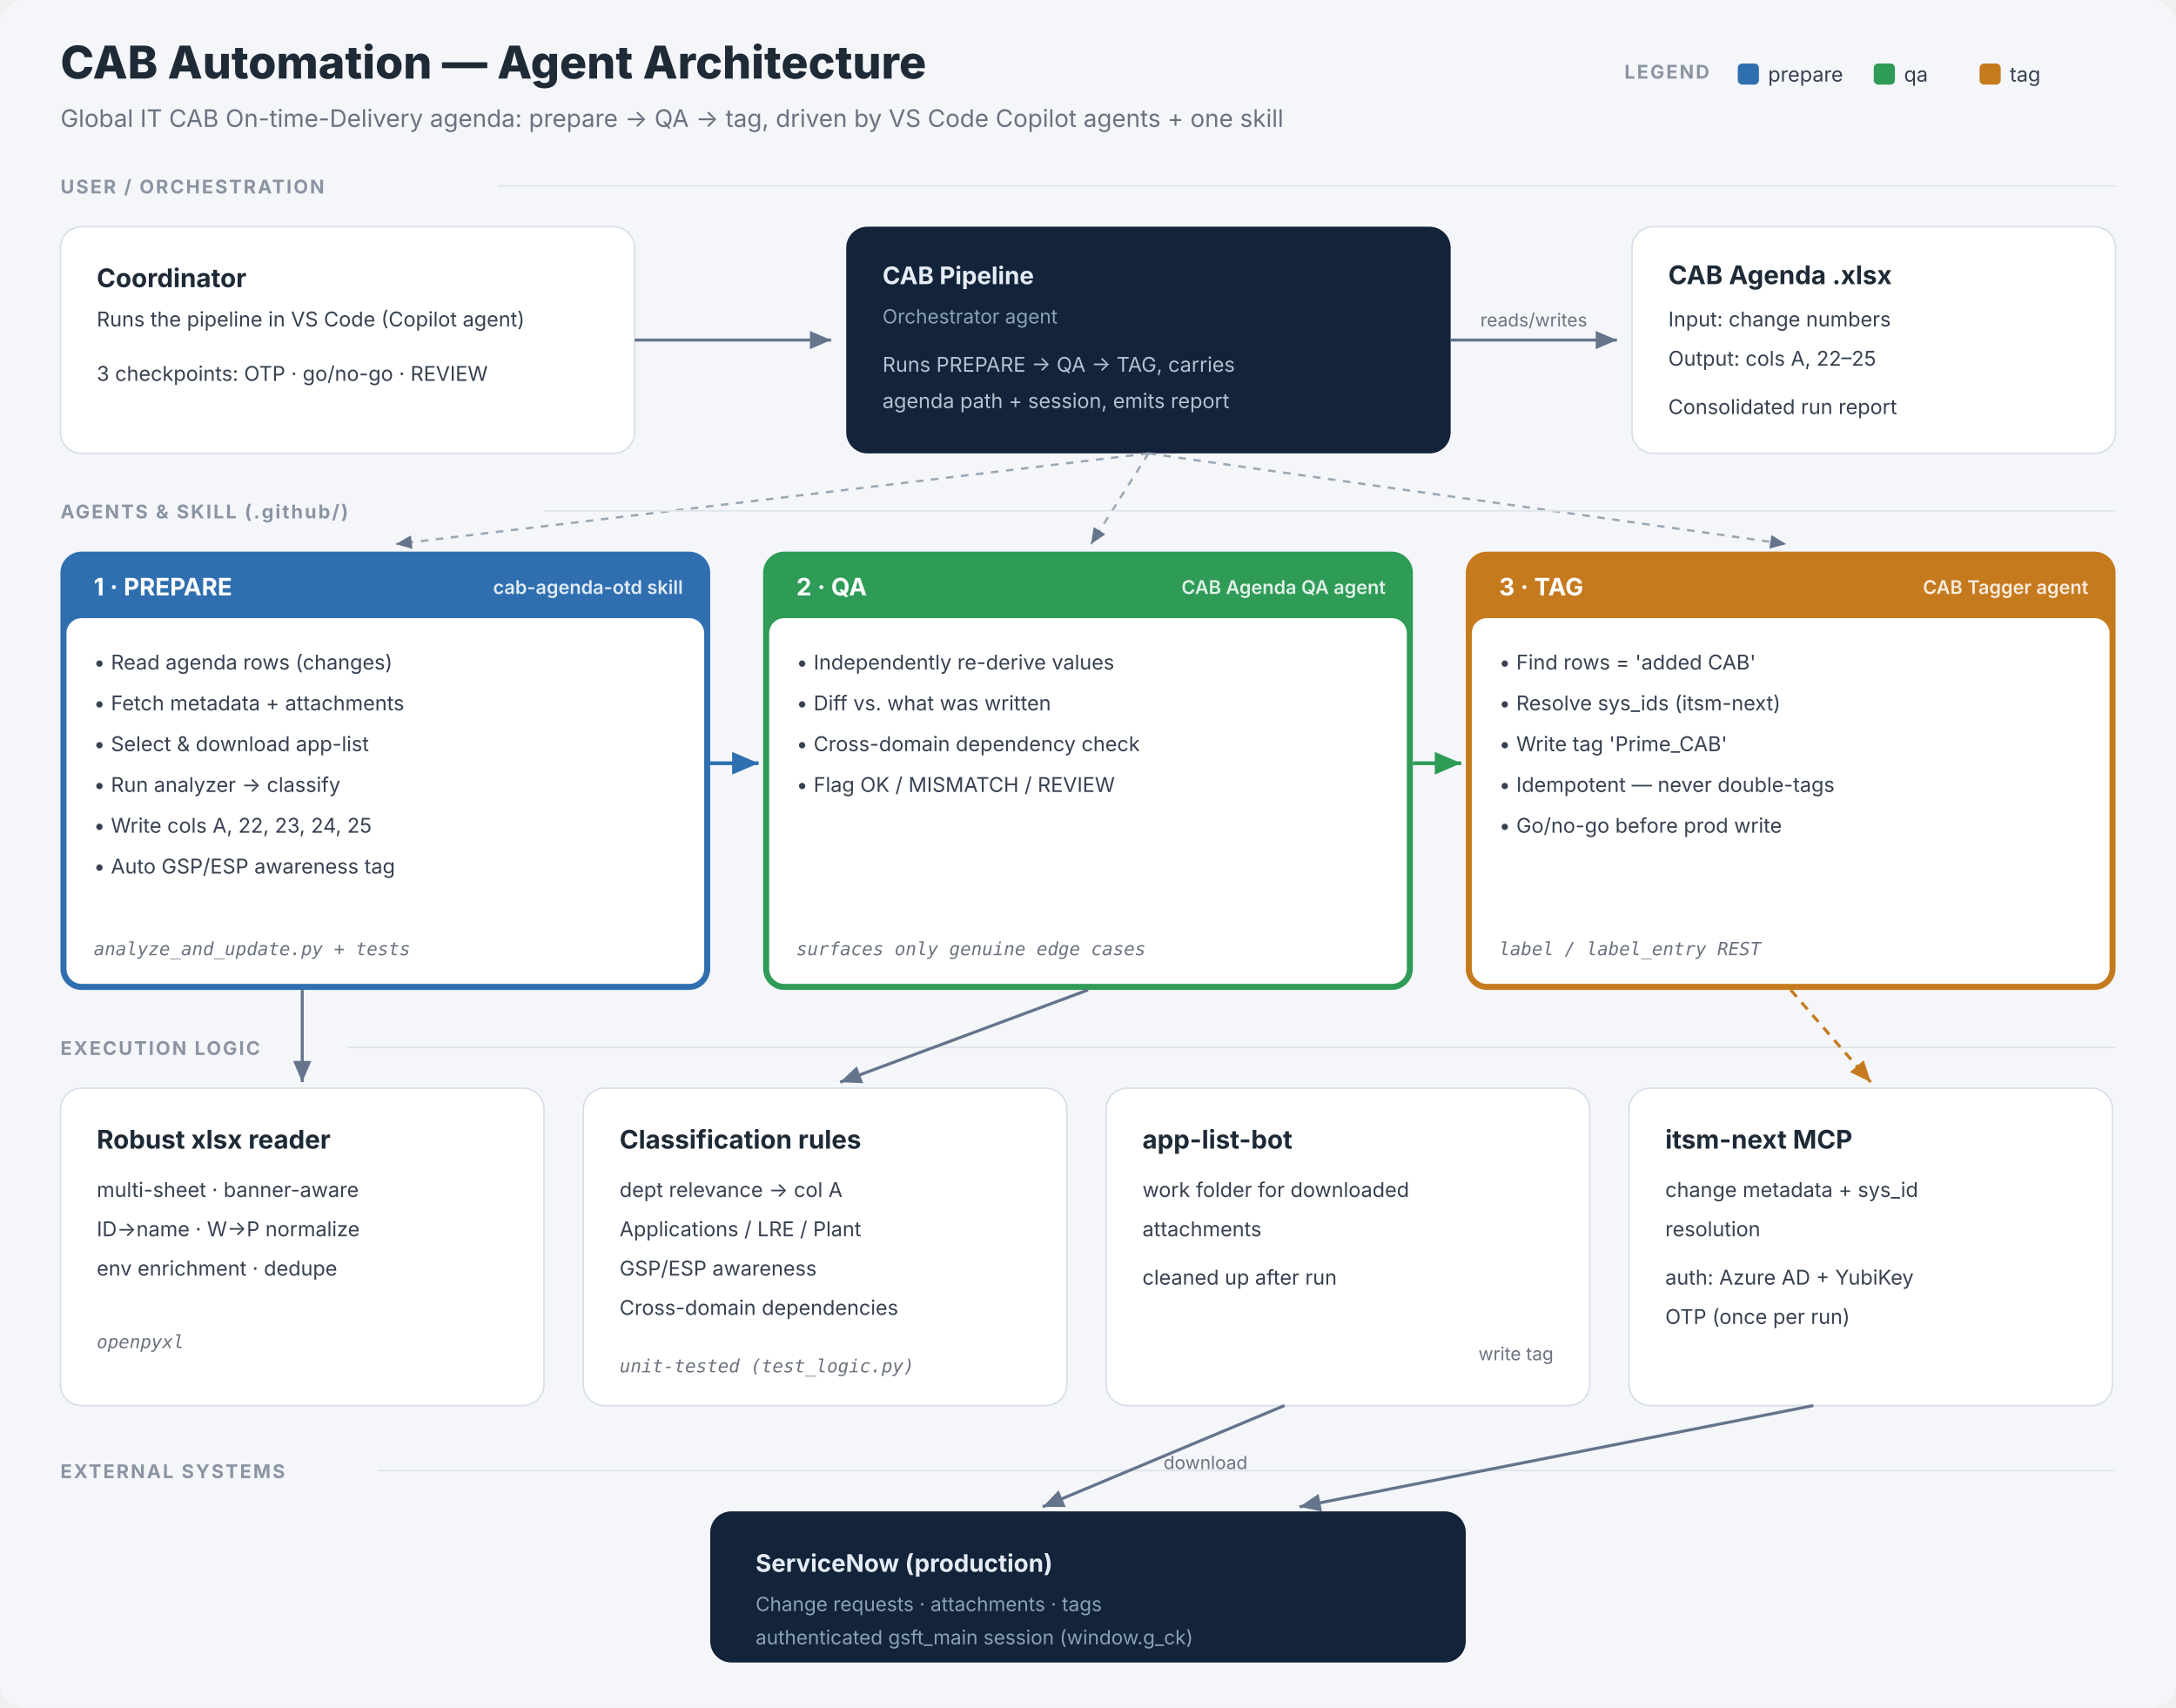
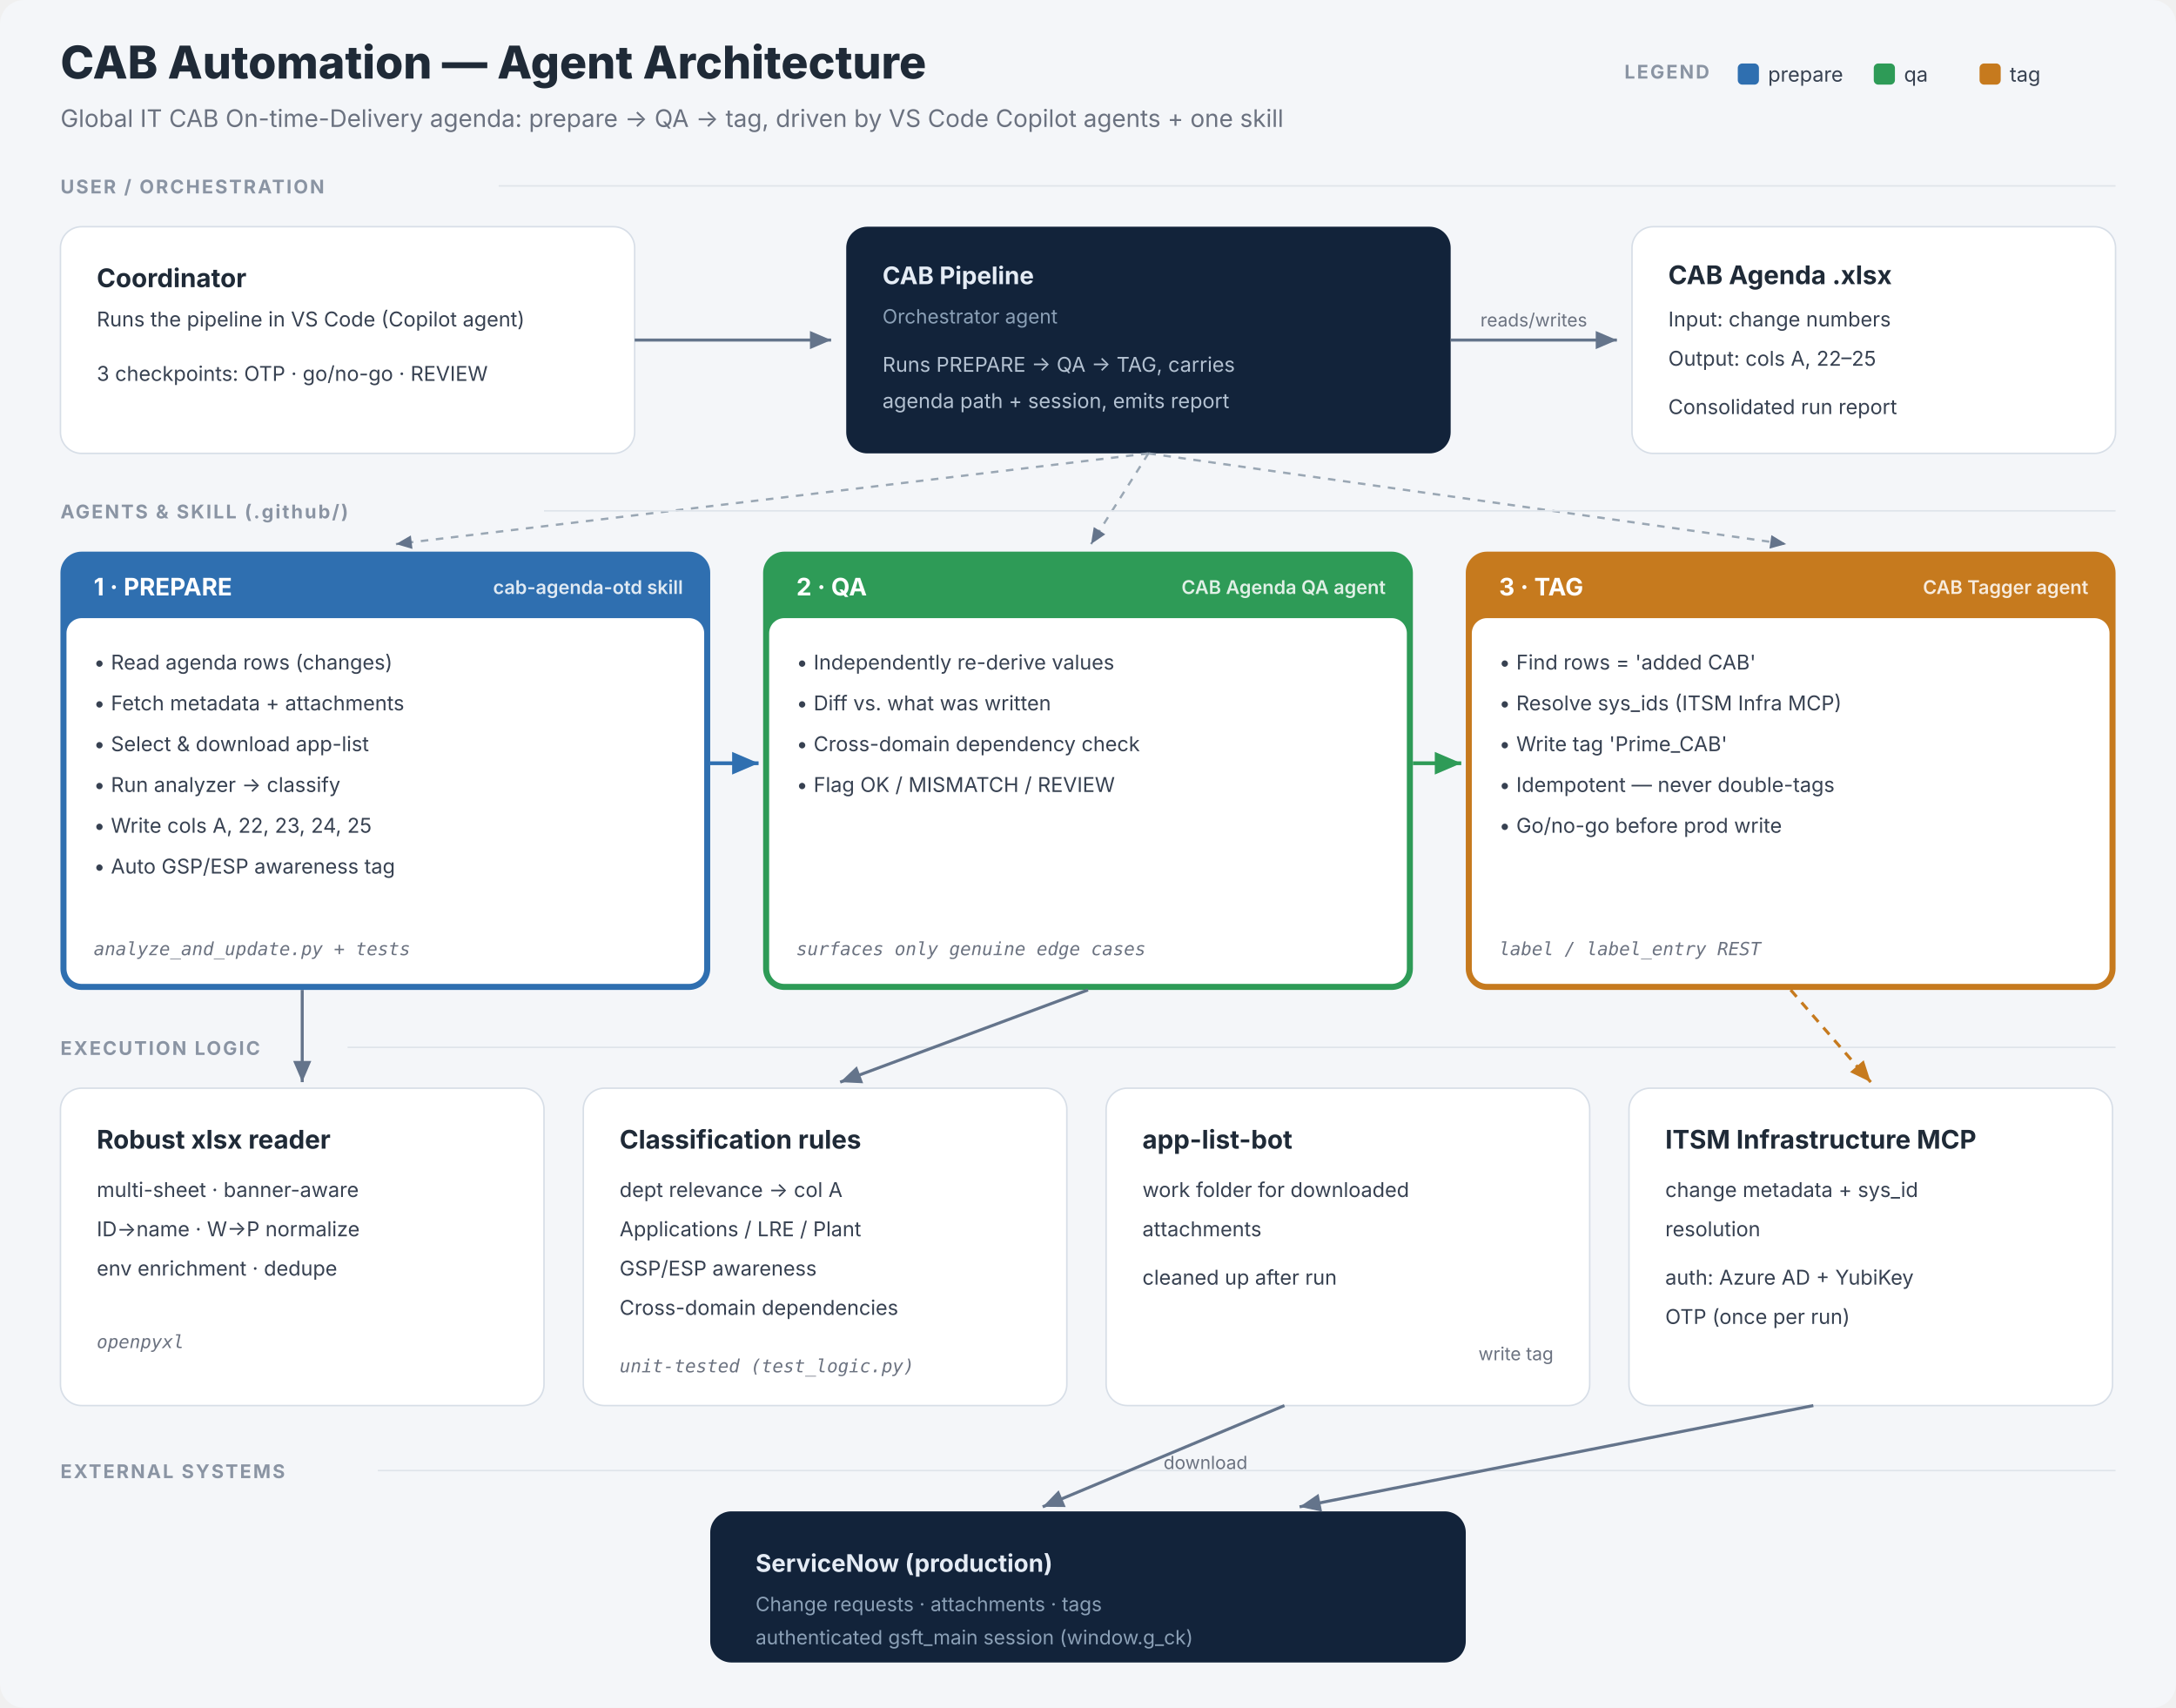
<svg xmlns="http://www.w3.org/2000/svg" viewBox="0 0 1440 1130" font-family="'Inter', system-ui, -apple-system, sans-serif">
  <defs>
    <marker id="ah" markerWidth="10" markerHeight="10" refX="7" refY="3" orient="auto">
      <path d="M0,0 L7,3 L0,6 Z" fill="#64748b" />
    </marker>
    <marker id="ab" markerWidth="10" markerHeight="10" refX="7" refY="3" orient="auto">
      <path d="M0,0 L7,3 L0,6 Z" fill="#2f6fb0" />
    </marker>
    <marker id="ag" markerWidth="10" markerHeight="10" refX="7" refY="3" orient="auto">
      <path d="M0,0 L7,3 L0,6 Z" fill="#2e9b57" />
    </marker>
    <marker id="ao" markerWidth="10" markerHeight="10" refX="7" refY="3" orient="auto">
      <path d="M0,0 L7,3 L0,6 Z" fill="#c67a1e" />
    </marker>
    <style>
      .t   { font-size: 17px; font-weight: 700; fill: #1f2a37; }
      .b   { font-size: 13.5px; fill: #374151; }
      .m   { font-size: 12px; font-style: italic; fill: #6b7280; font-family: 'SFMono-Regular', Menlo, monospace; }
      .h   { font-size: 16px; font-weight: 700; fill: #ffffff; }
      .hs  { font-size: 12.5px; font-weight: 600; fill: rgba(255,255,255,0.85); }
      .band{ font-size: 12.5px; font-weight: 700; fill: #8a94a3; letter-spacing: 1.2px; }
      .dkt { font-size: 16px; font-weight: 700; fill: #e5ecf5; }
      .dk  { font-size: 13.5px; fill: #b3c1d1; }
      .dkm { font-size: 13px; fill: #8ba0b6; }
      .lbl { font-size: 12px; fill: #6b7280; }
    </style>
  </defs>
  <rect x="0" y="0" width="1440" height="1130" rx="16" fill="#f4f6f9" />
  <text x="40" y="52" font-size="30" font-weight="800" fill="#1f2a37">CAB Automation — Agent Architecture</text>
  <text x="40" y="84" font-size="16" fill="#6b7280">Global IT CAB On-time-Delivery agenda: prepare → QA → tag, driven by VS Code Copilot agents + one skill</text>
  <text x="1075" y="52" class="band">LEGEND</text>
  <rect x="1150" y="42" width="14" height="14" rx="3" fill="#2f6fb0" />
  <text x="1170" y="54" class="b">prepare</text>
  <rect x="1240" y="42" width="14" height="14" rx="3" fill="#2e9b57" />
  <text x="1260" y="54" class="b">qa</text>
  <rect x="1310" y="42" width="14" height="14" rx="3" fill="#c67a1e" />
  <text x="1330" y="54" class="b">tag</text>
  <text x="40" y="128" class="band">USER / ORCHESTRATION</text>
  <line x1="330" y1="123" x2="1400" y2="123" stroke="#dfe4ea" />
  <rect x="40" y="150" width="380" height="150" rx="14" fill="#ffffff" stroke="#d7dee7" />
  <text x="64" y="190" class="t">Coordinator</text>
  <text x="64" y="216" class="b">Runs the pipeline in VS Code (Copilot agent)</text>
  <text x="64" y="252" class="b">3 checkpoints: OTP · go/no-go · REVIEW</text>
  <rect x="560" y="150" width="400" height="150" rx="14" fill="#12233a" />
  <text x="584" y="188" class="dkt">CAB Pipeline</text>
  <text x="584" y="214" class="dkm">Orchestrator agent</text>
  <text x="584" y="246" class="dk">Runs PREPARE → QA → TAG, carries</text>
  <text x="584" y="270" class="dk">agenda path + session, emits report</text>
  <rect x="1080" y="150" width="320" height="150" rx="14" fill="#ffffff" stroke="#d7dee7" />
  <text x="1104" y="188" class="t">CAB Agenda .xlsx</text>
  <text x="1104" y="216" class="b">Input: change numbers</text>
  <text x="1104" y="242" class="b">Output: cols A, 22–25</text>
  <text x="1104" y="274" class="b">Consolidated run report</text>
  <line x1="420" y1="225" x2="550" y2="225" stroke="#64748b" stroke-width="2" marker-end="url(#ah)" />
  <line x1="960" y1="225" x2="1070" y2="225" stroke="#64748b" stroke-width="2" marker-end="url(#ah)" />
  <text x="1015" y="216" class="lbl" text-anchor="middle">reads/writes</text>
  <path d="M760,300 L262,360" stroke="#9aa7b4" stroke-width="1.5" stroke-dasharray="5 5" fill="none" marker-end="url(#ah)" />
  <path d="M760,300 L722,360" stroke="#9aa7b4" stroke-width="1.5" stroke-dasharray="5 5" fill="none" marker-end="url(#ah)" />
  <path d="M760,300 L1182,360" stroke="#9aa7b4" stroke-width="1.5" stroke-dasharray="5 5" fill="none" marker-end="url(#ah)" />
  <text x="40" y="343" class="band">AGENTS &amp; SKILL (.github/)</text>
  <line x1="360" y1="338" x2="1400" y2="338" stroke="#dfe4ea" />
  <rect x="40" y="365" width="430" height="290" rx="14" fill="#2f6fb0" />
  <rect x="44" y="409" width="422" height="242" rx="10" fill="#ffffff" />
  <text x="62" y="394" class="h">1 · PREPARE</text>
  <text x="452" y="393" class="hs" text-anchor="end">cab-agenda-otd skill</text>
  <text x="62" y="443" class="b">• Read agenda rows (changes)</text>
  <text x="62" y="470" class="b">• Fetch metadata + attachments</text>
  <text x="62" y="497" class="b">• Select &amp; download app-list</text>
  <text x="62" y="524" class="b">• Run analyzer → classify</text>
  <text x="62" y="551" class="b">• Write cols A, 22, 23, 24, 25</text>
  <text x="62" y="578" class="b">• Auto GSP/ESP awareness tag</text>
  <text x="62" y="632" class="m">analyze_and_update.py + tests</text>
  <rect x="505" y="365" width="430" height="290" rx="14" fill="#2e9b57" />
  <rect x="509" y="409" width="422" height="242" rx="10" fill="#ffffff" />
  <text x="527" y="394" class="h">2 · QA</text>
  <text x="917" y="393" class="hs" text-anchor="end">CAB Agenda QA agent</text>
  <text x="527" y="443" class="b">• Independently re-derive values</text>
  <text x="527" y="470" class="b">• Diff vs. what was written</text>
  <text x="527" y="497" class="b">• Cross-domain dependency check</text>
  <text x="527" y="524" class="b">• Flag OK / MISMATCH / REVIEW</text>
  <text x="527" y="632" class="m">surfaces only genuine edge cases</text>
  <rect x="970" y="365" width="430" height="290" rx="14" fill="#c67a1e" />
  <rect x="974" y="409" width="422" height="242" rx="10" fill="#ffffff" />
  <text x="992" y="394" class="h">3 · TAG</text>
  <text x="1382" y="393" class="hs" text-anchor="end">CAB Tagger agent</text>
  <text x="992" y="443" class="b">• Find rows = 'added CAB'</text>
-   <text x="992" y="470" class="b">• Resolve sys_ids (itsm-next)</text>
+   <text x="992" y="470" class="b">• Resolve sys_ids (ITSM Infra MCP)</text>
  <text x="992" y="497" class="b">• Write tag 'Prime_CAB'</text>
  <text x="992" y="524" class="b">• Idempotent — never double-tags</text>
  <text x="992" y="551" class="b">• Go/no-go before prod write</text>
  <text x="992" y="632" class="m">label / label_entry REST</text>
  <line x1="470" y1="505" x2="502" y2="505" stroke="#2f6fb0" stroke-width="2.5" marker-end="url(#ab)" />
  <line x1="935" y1="505" x2="967" y2="505" stroke="#2e9b57" stroke-width="2.5" marker-end="url(#ag)" />
  <text x="40" y="698" class="band">EXECUTION LOGIC</text>
  <line x1="230" y1="693" x2="1400" y2="693" stroke="#dfe4ea" />
  <rect x="40" y="720" width="320" height="210" rx="14" fill="#ffffff" stroke="#d7dee7" />
  <text x="64" y="760" class="t">Robust xlsx reader</text>
  <text x="64" y="792" class="b">multi-sheet · banner-aware</text>
  <text x="64" y="818" class="b">ID→name · W→P normalize</text>
  <text x="64" y="844" class="b">env enrichment · dedupe</text>
  <text x="64" y="892" class="m">openpyxl</text>
  <rect x="386" y="720" width="320" height="210" rx="14" fill="#ffffff" stroke="#d7dee7" />
  <text x="410" y="760" class="t">Classification rules</text>
  <text x="410" y="792" class="b">dept relevance → col A</text>
  <text x="410" y="818" class="b">Applications / LRE / Plant</text>
  <text x="410" y="844" class="b">GSP/ESP awareness</text>
  <text x="410" y="870" class="b">Cross-domain dependencies</text>
  <text x="410" y="908" class="m">unit-tested (test_logic.py)</text>
  <rect x="732" y="720" width="320" height="210" rx="14" fill="#ffffff" stroke="#d7dee7" />
  <text x="756" y="760" class="t">app-list-bot</text>
  <text x="756" y="792" class="b">work folder for downloaded</text>
  <text x="756" y="818" class="b">attachments</text>
  <text x="756" y="850" class="b">cleaned up after run</text>
  <text x="1028" y="900" class="lbl" text-anchor="end">write tag</text>
  <rect x="1078" y="720" width="320" height="210" rx="14" fill="#ffffff" stroke="#d7dee7" />
-   <text x="1102" y="760" class="t">itsm-next MCP</text>
+   <text x="1102" y="760" class="t">ITSM Infrastructure MCP</text>
  <text x="1102" y="792" class="b">change metadata + sys_id</text>
  <text x="1102" y="818" class="b">resolution</text>
  <text x="1102" y="850" class="b">auth: Azure AD + YubiKey</text>
  <text x="1102" y="876" class="b">OTP (once per run)</text>
  <line x1="200" y1="655" x2="200" y2="716" stroke="#64748b" stroke-width="2" marker-end="url(#ah)" />
  <path d="M720,655 L556,716" stroke="#64748b" stroke-width="2" fill="none" marker-end="url(#ah)" />
  <path d="M1185,655 L1238,716" stroke="#c67a1e" stroke-width="2" stroke-dasharray="6 5" fill="none" marker-end="url(#ao)" />
  <text x="40" y="978" class="band">EXTERNAL SYSTEMS</text>
  <line x1="250" y1="973" x2="1400" y2="973" stroke="#dfe4ea" />
  <rect x="470" y="1000" width="500" height="100" rx="14" fill="#12233a" />
  <text x="500" y="1040" class="dkt">ServiceNow (production)</text>
  <text x="500" y="1066" class="dkm">Change requests · attachments · tags</text>
  <text x="500" y="1088" class="dkm">authenticated gsft_main session (window.g_ck)</text>
  <path d="M850,930 L690,997" stroke="#64748b" stroke-width="2" fill="none" marker-end="url(#ah)" />
  <text x="770" y="972" class="lbl">download</text>
  <path d="M1200,930 L860,997" stroke="#64748b" stroke-width="2" fill="none" marker-end="url(#ah)" />
</svg>
